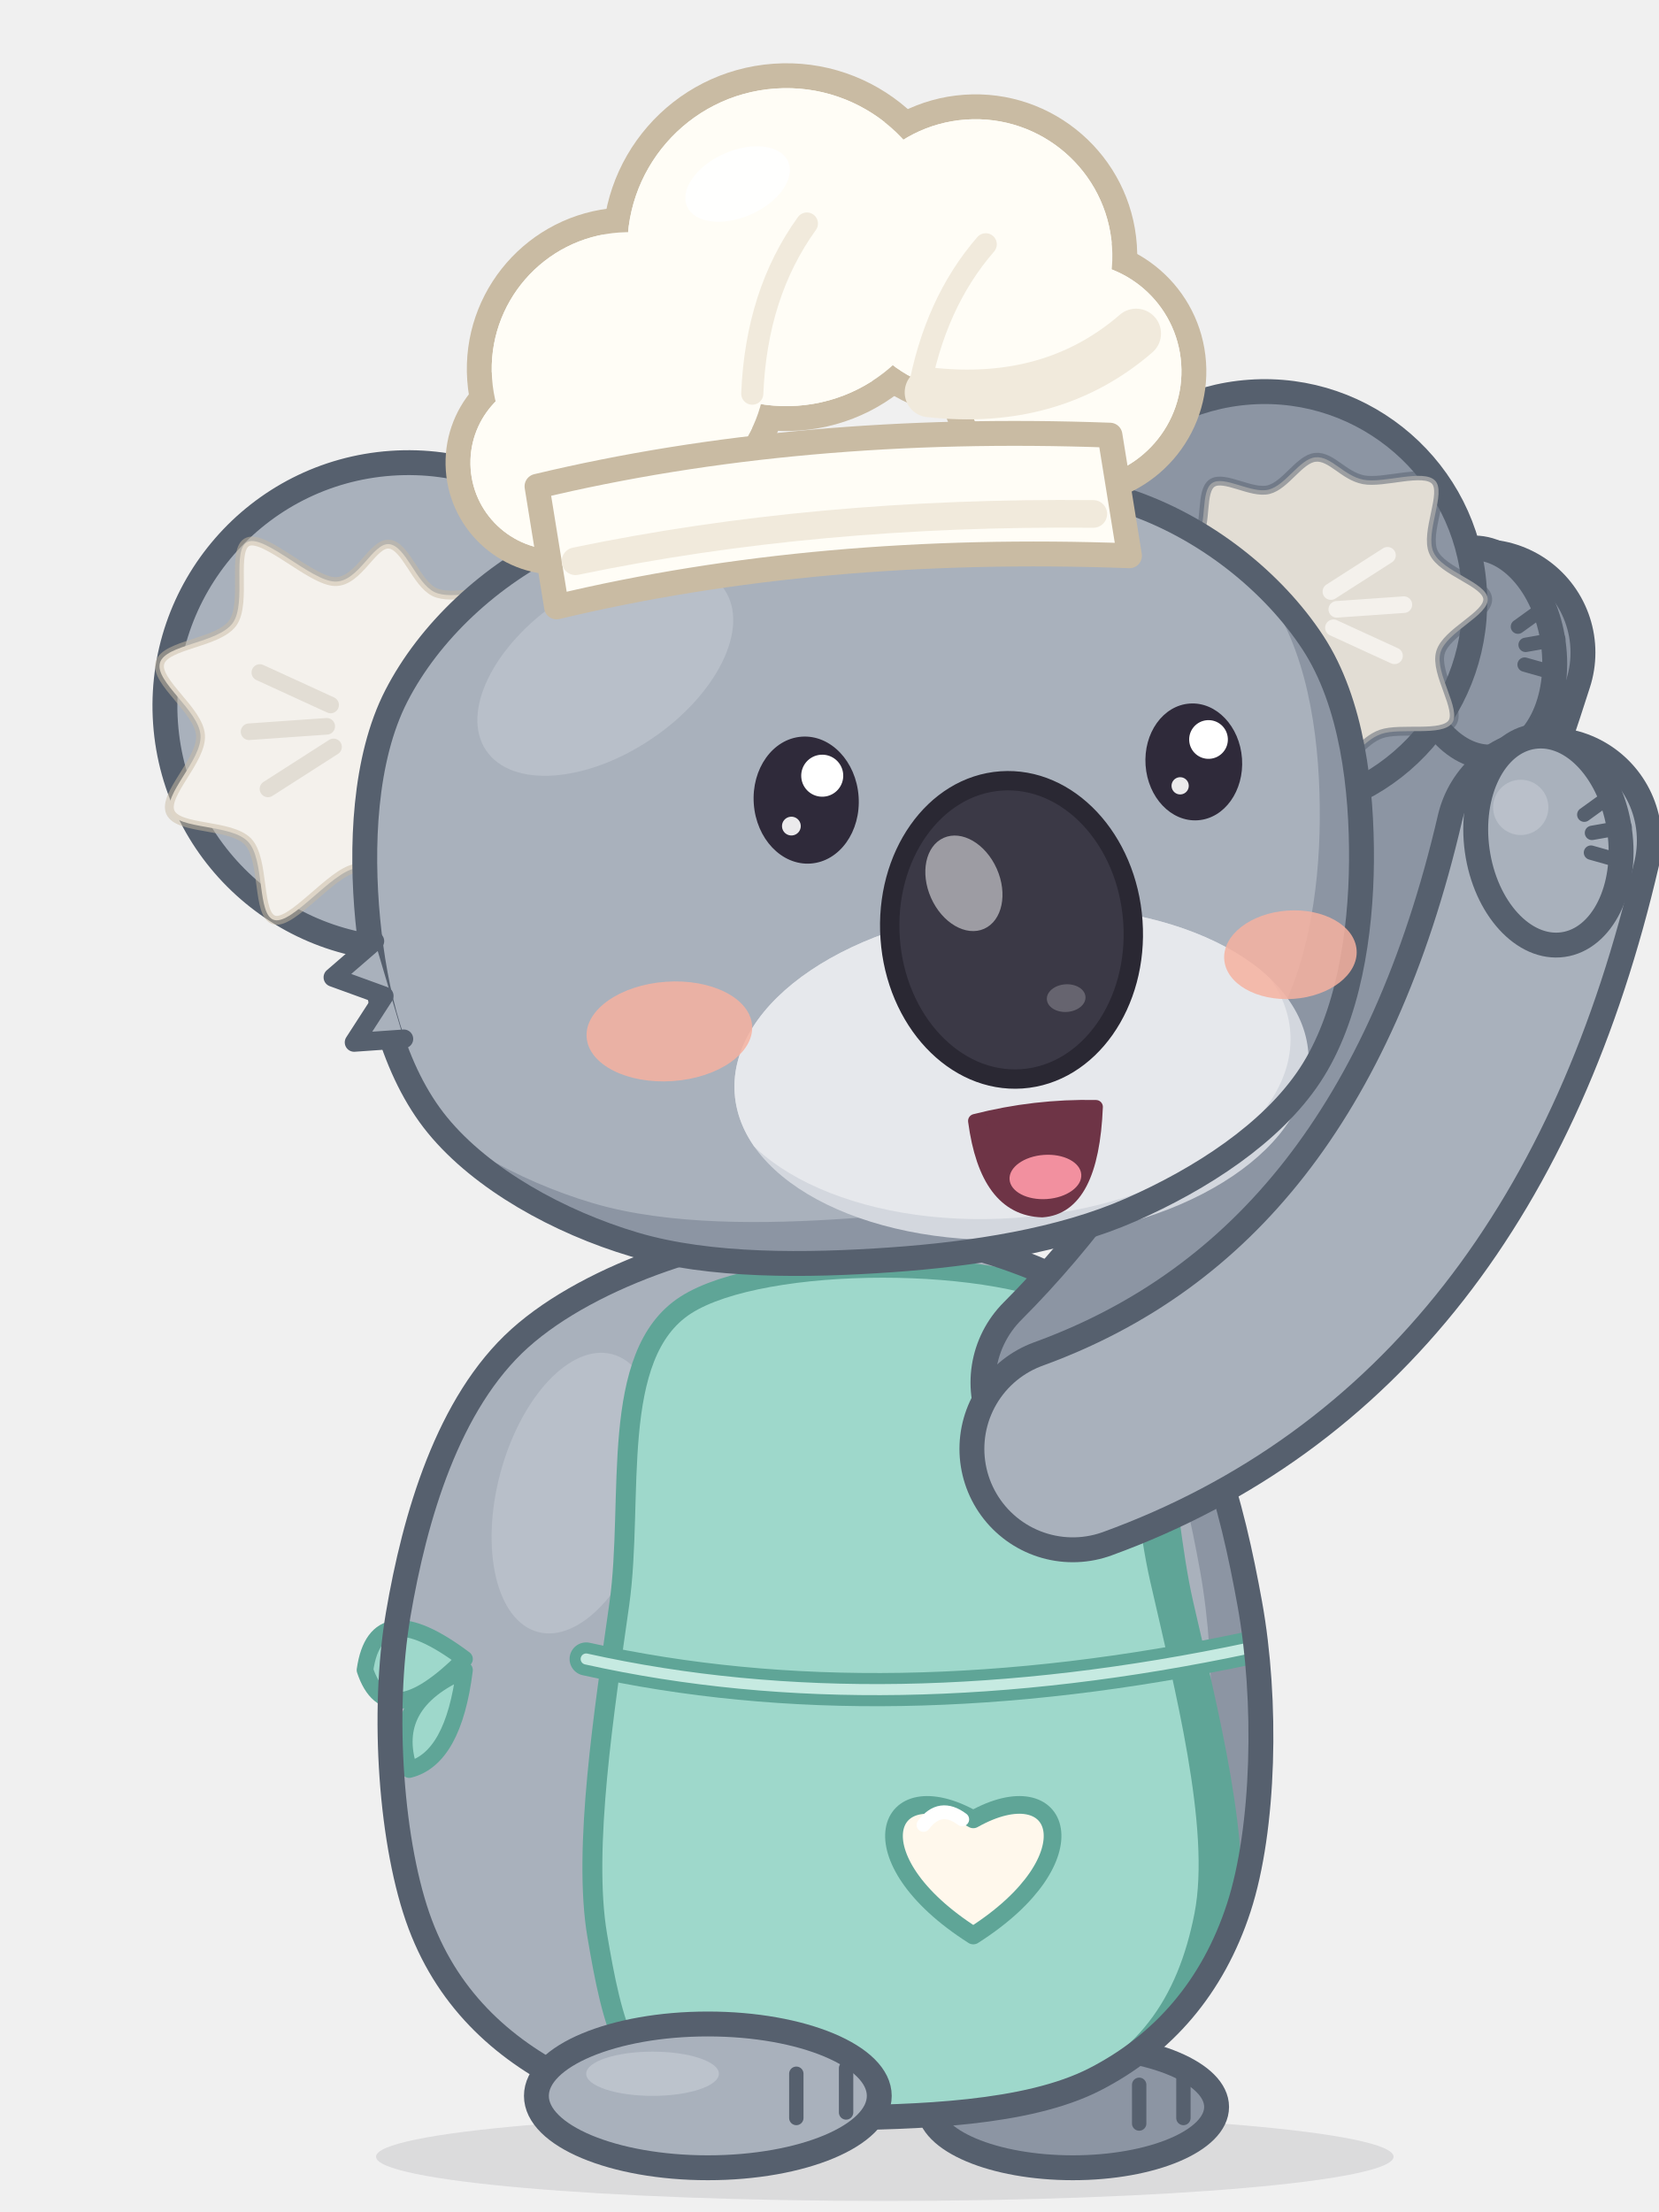
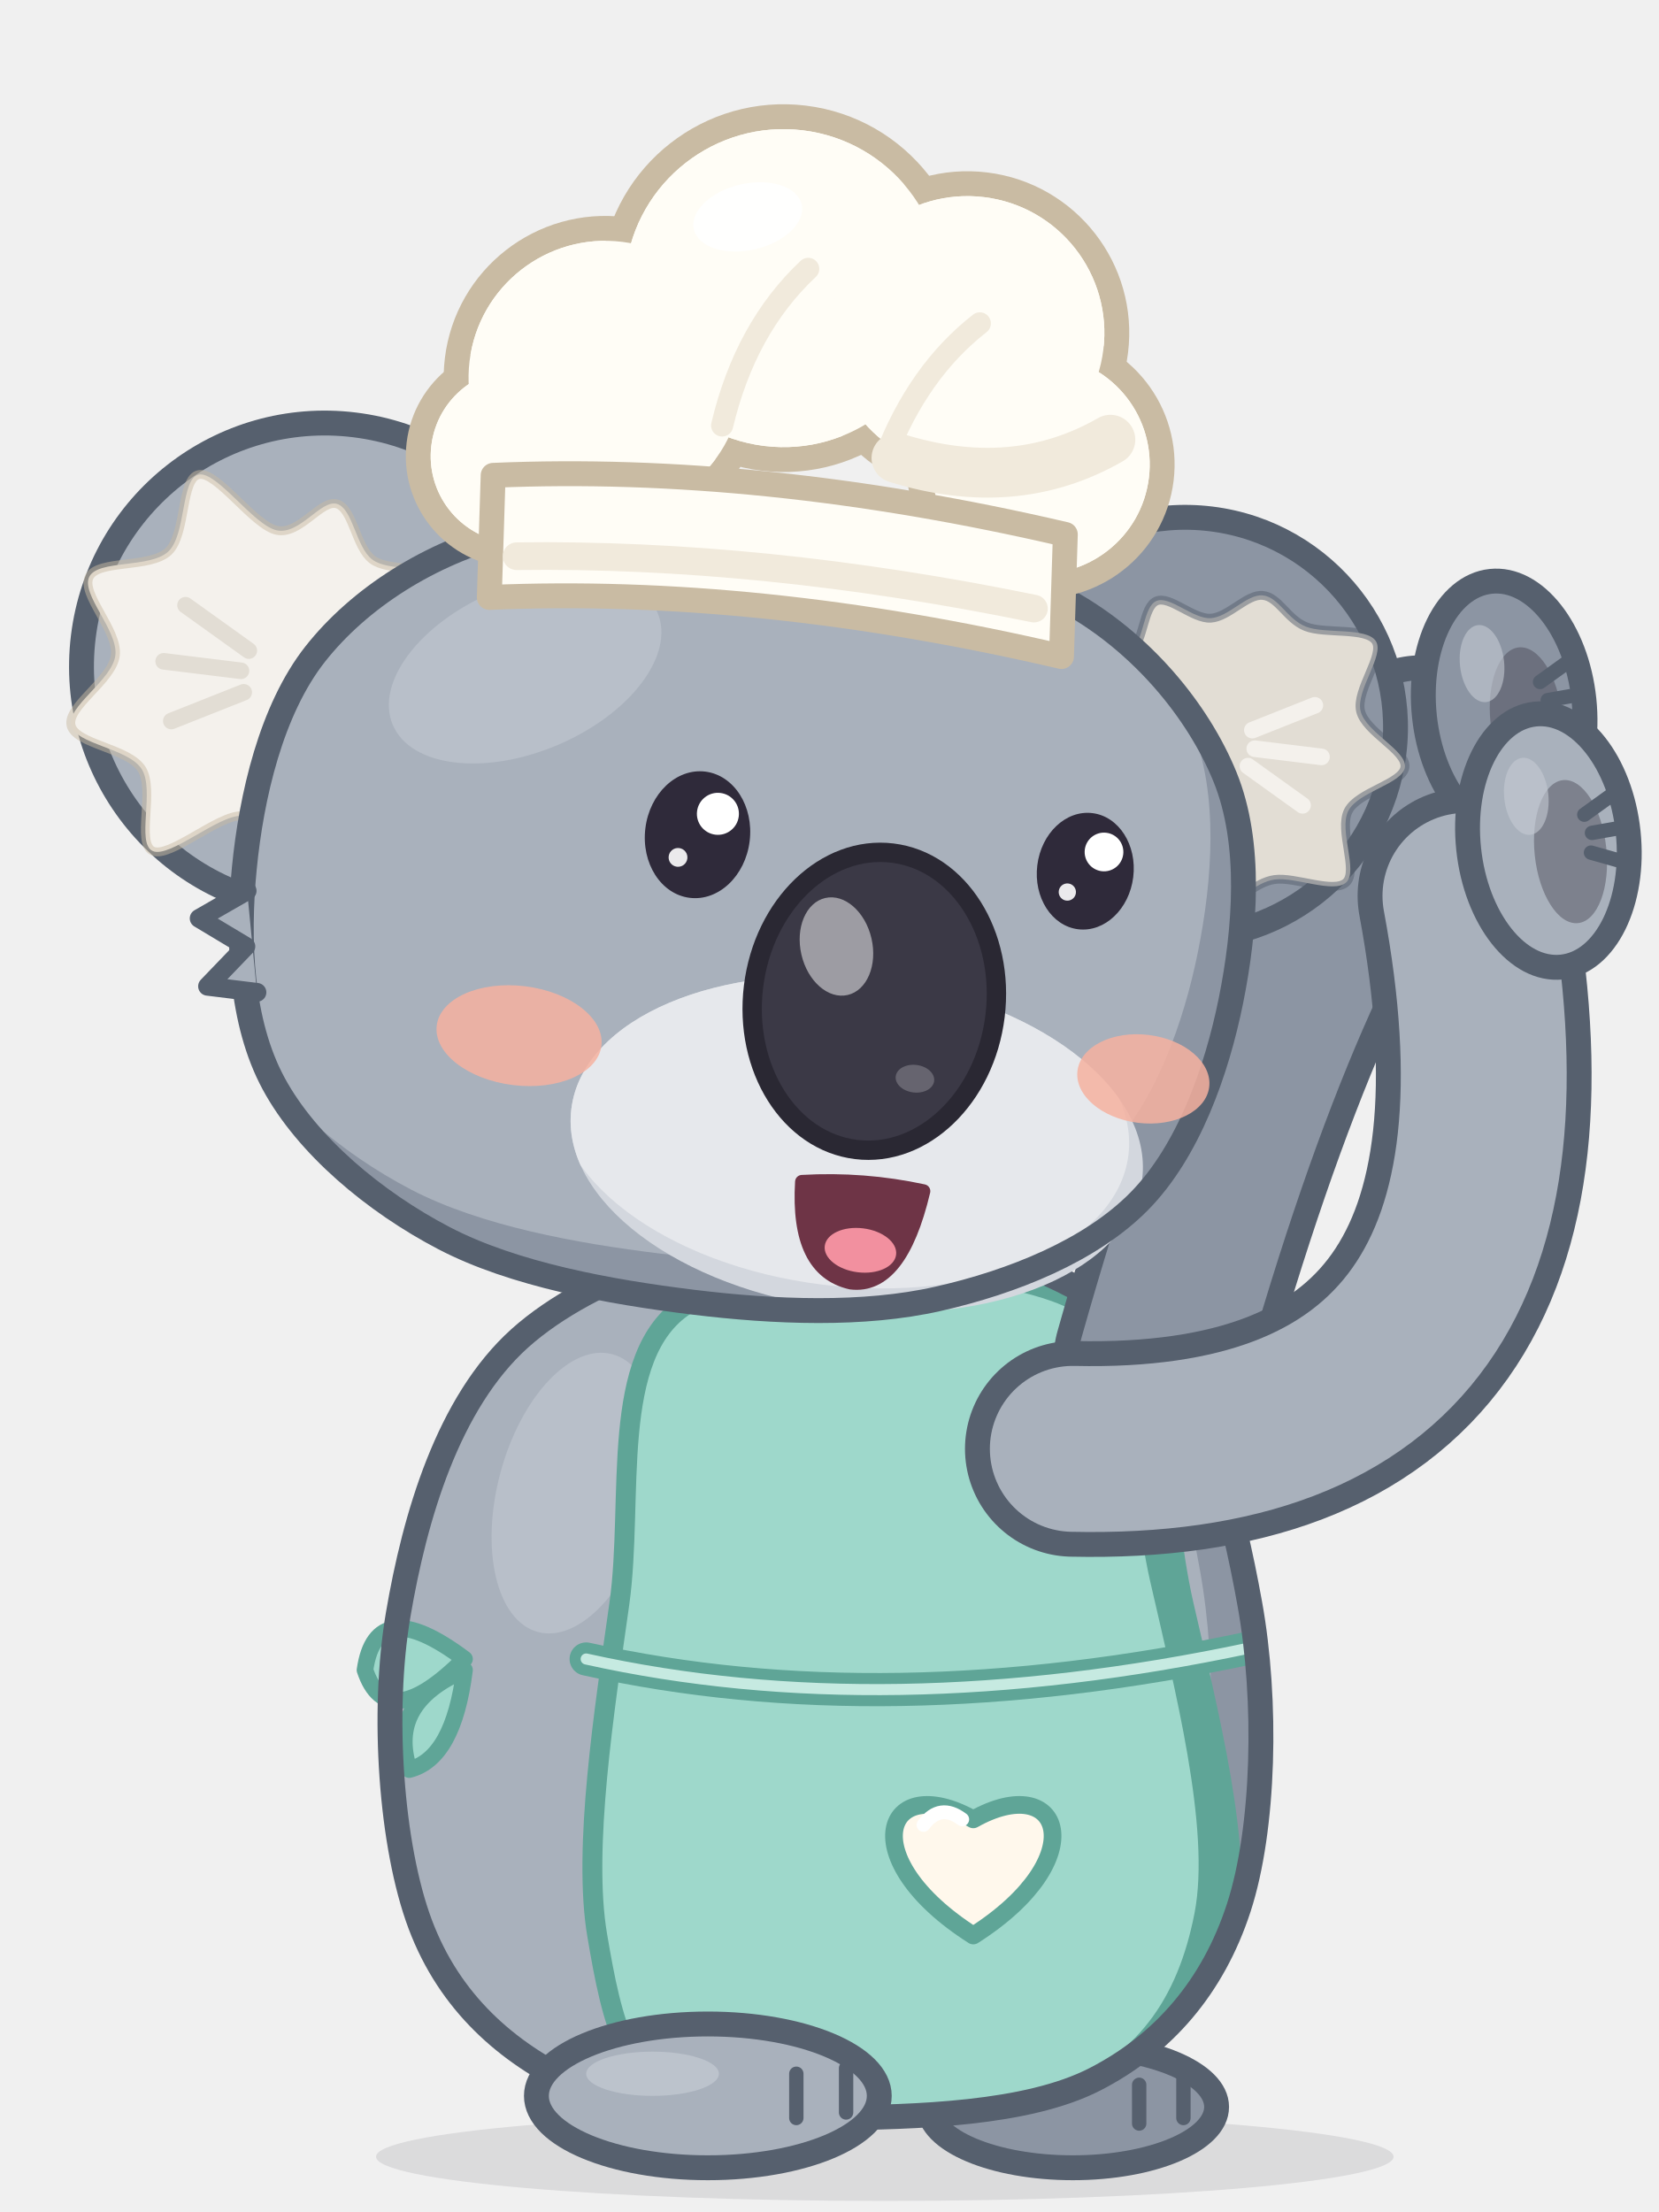
<svg xmlns="http://www.w3.org/2000/svg" width="300" height="400" viewBox="0 0 300 400">
  <ellipse cx="160" cy="390" rx="92" ry="8" fill="#3B3946" opacity="0.12" />
  <ellipse cx="194" cy="381" rx="26" ry="11" fill="#8C95A3" stroke="#56606E" stroke-width="4.5" stroke-linejoin="round" />
  <path d="M206,377 l0,7 M214,376 l0,7" fill="none" stroke="#56606E" stroke-width="2.6" stroke-linecap="round" stroke-linejoin="round" />
  <clipPath id="bd">
    <path d="M150,222 C168.5,221.67 192.33,228.67 205,240 C217.67,251.33 222.83,272.5 226,290 C229.17,307.5 228.67,330.67 224,345 C219.33,359.33 210.33,369.67 198,376 C185.67,382.33 165.67,382.83 150,383 C134.33,383.17 116.33,382.83 104,377 C91.67,371.17 81.33,362.17 76,348 C70.67,333.83 69,309.67 72,292 C75,274.33 81,253.67 94,242 C107,230.33 131.5,222.33 150,222 Z" />
  </clipPath>
  <g clip-path="url(#bd)">
    <path d="M150,222 C168.5,221.67 192.33,228.67 205,240 C217.67,251.33 222.83,272.5 226,290 C229.17,307.5 228.67,330.67 224,345 C219.33,359.33 210.33,369.67 198,376 C185.67,382.33 165.67,382.83 150,383 C134.33,383.17 116.33,382.83 104,377 C91.67,371.17 81.33,362.17 76,348 C70.67,333.83 69,309.67 72,292 C75,274.33 81,253.67 94,242 C107,230.33 131.5,222.33 150,222 Z" fill="#8C95A3" />
    <path d="M150,222 C168.5,221.67 192.33,228.67 205,240 C217.67,251.33 222.83,272.5 226,290 C229.17,307.5 228.67,330.67 224,345 C219.33,359.33 210.33,369.67 198,376 C185.67,382.33 165.67,382.83 150,383 C134.33,383.17 116.33,382.83 104,377 C91.67,371.17 81.33,362.17 76,348 C70.67,333.83 69,309.67 72,292 C75,274.33 81,253.67 94,242 C107,230.33 131.5,222.33 150,222 Z" fill="#A9B1BC" transform="translate(-9 -6)" />
    <ellipse cx="104" cy="270" rx="14" ry="26" transform="rotate(15 104 270)" fill="#C4CAD3" opacity="0.55" />
  </g>
  <g clip-path="url(#bd)">
    <clipPath id="ap">
      <path d="M124,236 C138,227 181,227 196,236 C211,245 209.67,271 214,290 C218.33,309 225,334.67 222,350 C219,365.33 211.67,376.33 196,382 C180.33,387.67 142.67,389.33 128,384 C113.33,378.67 110.67,365.67 108,350 C105.33,334.33 109.33,309 112,290 C114.67,271 110,245 124,236 Z" />
    </clipPath>
    <g clip-path="url(#ap)">
      <path d="M124,236 C138,227 181,227 196,236 C211,245 209.67,271 214,290 C218.33,309 225,334.67 222,350 C219,365.33 211.67,376.33 196,382 C180.33,387.67 142.67,389.33 128,384 C113.33,378.67 110.67,365.67 108,350 C105.33,334.33 109.33,309 112,290 C114.67,271 110,245 124,236 Z" fill="#5FA597" />
      <path d="M124,236 C138,227 181,227 196,236 C211,245 209.67,271 214,290 C218.33,309 225,334.67 222,350 C219,365.33 211.67,376.33 196,382 C180.33,387.67 142.67,389.33 128,384 C113.33,378.67 110.67,365.67 108,350 C105.33,334.33 109.33,309 112,290 C114.67,271 110,245 124,236 Z" fill="#9ED8CB" transform="translate(-6 -4)" />
    </g>
    <path d="M124,236 C138,227 181,227 196,236 C211,245 209.67,271 214,290 C218.33,309 225,334.67 222,350 C219,365.33 211.67,376.33 196,382 C180.33,387.67 142.67,389.33 128,384 C113.33,378.67 110.67,365.67 108,350 C105.33,334.33 109.33,309 112,290 C114.67,271 110,245 124,236 Z" fill="none" stroke="#5FA597" stroke-width="3.6" stroke-linejoin="round" />
    <path d="M106,300 Q160,312 226,298" fill="none" stroke="#5FA597" stroke-width="6" stroke-linecap="round" stroke-linejoin="round" />
    <path d="M106,300 Q160,312 226,298" fill="none" stroke="#C6EAE1" stroke-width="2" stroke-linecap="round" stroke-linejoin="round" />
  </g>
  <path d="M84,300 q-16,-12 -18,2 q4,12 18,-2 Z" fill="#9ED8CB" stroke="#5FA597" stroke-width="3" stroke-linejoin="round" />
  <path d="M84,302 q-14,6 -10,18 q8,-2 10,-18 Z" fill="#9ED8CB" stroke="#5FA597" stroke-width="3" stroke-linejoin="round" />
  <path d="M176,350 C154,336 160,320 176,329 C192,320 198,336 176,350 Z" fill="#FFF8EC" stroke="#5FA597" stroke-width="3.2" stroke-linejoin="round" />
  <path d="M167,330 q3,-4 7,-1" fill="none" stroke="#FFFFFF" stroke-width="2.5" stroke-linecap="round" stroke-linejoin="round" />
  <path d="M150,222 C168.5,221.67 192.33,228.67 205,240 C217.67,251.33 222.83,272.5 226,290 C229.17,307.5 228.67,330.67 224,345 C219.33,359.33 210.33,369.67 198,376 C185.67,382.33 165.67,382.83 150,383 C134.33,383.17 116.33,382.83 104,377 C91.67,371.17 81.33,362.17 76,348 C70.67,333.83 69,309.67 72,292 C75,274.33 81,253.67 94,242 C107,230.33 131.5,222.33 150,222 Z" fill="none" stroke="#56606E" stroke-width="4.5" stroke-linejoin="round" />
  <ellipse cx="128" cy="379" rx="31" ry="13" fill="#A9B1BC" stroke="#56606E" stroke-width="4.5" stroke-linejoin="round" />
  <ellipse cx="118" cy="375" rx="12" ry="4" fill="#C4CAD3" opacity="0.7" />
  <path d="M144,375 l0,8 M153,374 l0,8" fill="none" stroke="#56606E" stroke-width="2.6" stroke-linecap="round" stroke-linejoin="round" />
-   <path d="M196,250 Q240,206 268,118" fill="none" stroke="#56606E" stroke-width="41" stroke-linecap="round" stroke-linejoin="round" />
-   <path d="M196,250 Q240,206 268,118" fill="none" stroke="#8C95A3" stroke-width="32" stroke-linecap="round" stroke-linejoin="round" />
-   <ellipse cx="268" cy="118" rx="13" ry="19" transform="rotate(-8 268 118)" fill="#8C95A3" stroke="#56606E" stroke-width="4.5" stroke-linejoin="round" />
-   <path d="M274.49,113.32 L279.36,109.81" fill="none" stroke="#56606E" stroke-width="2.6" stroke-linecap="round" stroke-linejoin="round" />
-   <path d="M275.88,116.61 L281.79,115.57" fill="none" stroke="#56606E" stroke-width="2.6" stroke-linecap="round" stroke-linejoin="round" />
-   <path d="M275.7,120.18 L281.47,121.81" fill="none" stroke="#56606E" stroke-width="2.6" stroke-linecap="round" stroke-linejoin="round" />
-   <g transform="translate(156 156) rotate(-4)">
+   <path d="M210,246 Q232,168 257,138" fill="none" stroke="#56606E" stroke-width="39" stroke-linecap="round" stroke-linejoin="round" />
+   <path d="M210,246 Q232,168 257,138" fill="none" stroke="#8C95A3" stroke-width="30" stroke-linecap="round" stroke-linejoin="round" />
+   <ellipse cx="272" cy="128" rx="14.5" ry="23" transform="rotate(-6 272 128)" fill="#8C95A3" stroke="#56606E" stroke-width="4.5" stroke-linejoin="round" />
+   <ellipse cx="276" cy="130" rx="6.5" ry="13" transform="rotate(-6 276 130)" fill="#3B3946" opacity="0.4" />
+   <ellipse cx="268" cy="120" rx="4" ry="7" transform="rotate(-6 268 120)" fill="#C4CAD3" opacity="0.6" />
+   <path d="M278.49,123.32 L283.36,119.81" fill="none" stroke="#56606E" stroke-width="2.6" stroke-linecap="round" stroke-linejoin="round" />
+   <path d="M279.88,126.61 L285.79,125.57" fill="none" stroke="#56606E" stroke-width="2.6" stroke-linecap="round" stroke-linejoin="round" />
+   <path d="M279.7,130.18 L285.47,131.81" fill="none" stroke="#56606E" stroke-width="2.6" stroke-linecap="round" stroke-linejoin="round" />
+   <g transform="translate(134 164) rotate(7)">
    <circle cx="75.8" cy="-42" r="38" fill="#8C95A3" stroke="#56606E" stroke-width="4.5" stroke-linejoin="round" />
    <path d="M116.08,-39.72 C116.08,-36.69 108.21,-34.29 106.88,-30.62 C105.54,-26.96 110.03,-20.06 108.08,-17.74 C106.13,-15.41 98.73,-17.64 95.18,-16.68 C91.63,-15.73 89.64,-11.93 86.76,-12.03 C83.89,-12.12 81.08,-16.71 77.92,-17.27 C74.76,-17.82 70.07,-14.07 67.82,-15.37 C65.57,-16.67 66.47,-22.61 64.41,-25.06 C62.35,-27.52 56.34,-27.66 55.46,-30.1 C54.57,-32.54 59.08,-36.51 59.08,-39.72 C59.08,-42.93 54.57,-46.9 55.46,-49.34 C56.34,-51.78 62.35,-51.92 64.41,-54.38 C66.47,-56.83 65.57,-62.77 67.82,-64.07 C70.07,-65.37 74.76,-61.62 77.92,-62.17 C81.08,-62.73 83.89,-67.32 86.76,-67.41 C89.64,-67.51 91.63,-63.71 95.18,-62.76 C98.73,-61.8 106.13,-64.03 108.08,-61.7 C110.03,-59.38 105.54,-52.48 106.88,-48.82 C108.21,-45.15 116.08,-42.75 116.08,-39.72 Z" fill="#E2DDD4" stroke="#56606E" stroke-width="1.6" stroke-opacity="0.5" />
    <path d="M87.88,-43 L98.55,-48.83" fill="none" stroke="#F4F1EC" stroke-width="3" stroke-linecap="round" stroke-linejoin="round" />
    <path d="M88.72,-39.72 L100.88,-39.72" fill="none" stroke="#F4F1EC" stroke-width="3" stroke-linecap="round" stroke-linejoin="round" />
    <path d="M87.88,-36.44 L98.55,-30.61" fill="none" stroke="#F4F1EC" stroke-width="3" stroke-linecap="round" stroke-linejoin="round" />
    <circle cx="-80" cy="-34" r="44" fill="#A9B1BC" stroke="#56606E" stroke-width="4.5" stroke-linejoin="round" />
    <path d="M-54.48,-31.36 C-54.48,-28.35 -60.96,-25.82 -62.23,-22.33 C-63.5,-18.84 -60.16,-12.74 -62.1,-10.43 C-64.03,-8.13 -70.63,-10.35 -73.84,-8.5 C-77.05,-6.64 -78.42,0.18 -81.39,0.71 C-84.35,1.23 -87.38,-5.73 -91.62,-5.36 C-95.87,-4.99 -103.67,3.97 -106.84,2.93 C-110.01,1.9 -107.73,-8.1 -110.63,-11.56 C-113.54,-15.02 -123.05,-14.52 -124.25,-17.82 C-125.45,-21.12 -117.84,-26.85 -117.84,-31.36 C-117.84,-35.87 -125.45,-41.6 -124.25,-44.9 C-123.05,-48.2 -113.54,-47.7 -110.63,-51.16 C-107.73,-54.62 -110.01,-64.62 -106.84,-65.65 C-103.67,-66.69 -95.87,-57.73 -91.62,-57.36 C-87.38,-56.99 -84.35,-63.95 -81.39,-63.43 C-78.42,-62.9 -77.05,-56.08 -73.84,-54.22 C-70.63,-52.37 -64.03,-54.59 -62.1,-52.29 C-60.16,-49.98 -63.5,-43.88 -62.23,-40.39 C-60.96,-36.9 -54.48,-34.37 -54.48,-31.36 Z" fill="#F4F1EC" stroke="#C9BBA3" stroke-width="1.6" stroke-opacity="0.5" />
    <path d="M-93.99,-27.56 L-106.35,-20.81" fill="none" stroke="#E2DDD4" stroke-width="3" stroke-linecap="round" stroke-linejoin="round" />
    <path d="M-94.96,-31.36 L-109.04,-31.36" fill="none" stroke="#E2DDD4" stroke-width="3" stroke-linecap="round" stroke-linejoin="round" />
    <path d="M-93.99,-35.16 L-106.35,-41.91" fill="none" stroke="#E2DDD4" stroke-width="3" stroke-linecap="round" stroke-linejoin="round" />
    <clipPath id="hc">
      <path d="M0,-68 C17,-68 38,-67.67 52,-62 C66,-56.33 77.67,-45.33 84,-34 C90.33,-22.67 91,-7 90,6 C89,19 85.67,34 78,44 C70.33,54 57,61.33 44,66 C31,70.67 15,72 0,72 C-15,72 -32.67,71 -46,66 C-59.33,61 -72.67,52.33 -80,42 C-87.33,31.67 -89.67,17 -90,4 C-90.33,-9 -88.67,-25 -82,-36 C-75.33,-47 -63.67,-56.67 -50,-62 C-36.33,-67.33 -17,-68 0,-68 Z" />
    </clipPath>
    <g clip-path="url(#hc)">
      <path d="M0,-68 C17,-68 38,-67.67 52,-62 C66,-56.33 77.67,-45.33 84,-34 C90.33,-22.67 91,-7 90,6 C89,19 85.67,34 78,44 C70.33,54 57,61.33 44,66 C31,70.67 15,72 0,72 C-15,72 -32.67,71 -46,66 C-59.33,61 -72.67,52.33 -80,42 C-87.33,31.67 -89.67,17 -90,4 C-90.33,-9 -88.67,-25 -82,-36 C-75.33,-47 -63.67,-56.67 -50,-62 C-36.33,-67.33 -17,-68 0,-68 Z" fill="#8C95A3" />
      <path d="M0,-68 C17,-68 38,-67.67 52,-62 C66,-56.33 77.67,-45.33 84,-34 C90.33,-22.67 91,-7 90,6 C89,19 85.67,34 78,44 C70.33,54 57,61.33 44,66 C31,70.67 15,72 0,72 C-15,72 -32.67,71 -46,66 C-59.33,61 -72.67,52.33 -80,42 C-87.33,31.67 -89.67,17 -90,4 C-90.33,-9 -88.67,-25 -82,-36 C-75.33,-47 -63.67,-56.67 -50,-62 C-36.33,-67.33 -17,-68 0,-68 Z" fill="#A9B1BC" transform="translate(-7 -8)" />
      <ellipse cx="-44" cy="-38" rx="26" ry="15" transform="rotate(-30 -44 -38)" fill="#C4CAD3" opacity="0.55" />
    </g>
    <clipPath id="hm">
      <path d="M-26,40 a52,30 0 1,0 104,0 a52,30 0 1,0 -104,0 Z" />
    </clipPath>
    <g clip-path="url(#hm)">
      <path d="M-26,40 a52,30 0 1,0 104,0 a52,30 0 1,0 -104,0 Z" fill="#D3D7DE" />
      <path d="M-26,40 a52,30 0 1,0 104,0 a52,30 0 1,0 -104,0 Z" fill="#E6E8EC" transform="translate(-3 -4)" />
    </g>
    <path d="M0,-68 C17,-68 38,-67.67 52,-62 C66,-56.33 77.67,-45.33 84,-34 C90.33,-22.67 91,-7 90,6 C89,19 85.67,34 78,44 C70.33,54 57,61.33 44,66 C31,70.67 15,72 0,72 C-15,72 -32.67,71 -46,66 C-59.33,61 -72.67,52.33 -80,42 C-87.33,31.67 -89.67,17 -90,4 C-90.33,-9 -88.67,-25 -82,-36 C-75.33,-47 -63.67,-56.67 -50,-62 C-36.33,-67.33 -17,-68 0,-68 Z" fill="none" stroke="#56606E" stroke-width="4.5" stroke-linejoin="round" />
    <path d="M-89,8 l-8,6 l9,4 l-6,8 l9,0" fill="#A9B1BC" stroke="#56606E" stroke-width="3.4" stroke-linecap="round" stroke-linejoin="round" />
    <ellipse cx="-37" cy="28" rx="15" ry="9" fill="#F6B1A0" opacity="0.85" />
    <ellipse cx="76" cy="22" rx="12" ry="8" fill="#F6B1A0" opacity="0.85" />
    <ellipse cx="-9.4" cy="-12" rx="9.5" ry="11.5" fill="#2F2A3A" />
    <circle cx="-6.2" cy="-16.2" r="3.8" fill="#FFFFFF" />
    <circle cx="-12.4" cy="-7.5" r="1.7" fill="#FFFFFF" opacity="0.9" />
    <ellipse cx="61" cy="-14" rx="8.74" ry="10.58" fill="#2F2A3A" />
    <circle cx="63.94" cy="-17.86" r="3.5" fill="#FFFFFF" />
    <circle cx="58.24" cy="-9.86" r="1.56" fill="#FFFFFF" opacity="0.9" />
    <ellipse cx="26" cy="14" rx="22" ry="27" fill="#3B3946" stroke="#2A2833" stroke-width="3.5" stroke-linejoin="round" />
    <ellipse cx="18" cy="5" rx="6.5" ry="9" transform="rotate(-20 18 5)" fill="#FFFFFF" opacity="0.5" />
    <ellipse cx="35" cy="27" rx="3.5" ry="2.5" fill="#FFFFFF" opacity="0.22" />
    <path d="M17,48 Q28,46 39,47 Q37,65 28,65 Q18,64 17,48 Z" fill="#6E3446" stroke="#6E3446" stroke-width="2.5" stroke-linejoin="round" />
    <ellipse cx="29" cy="59" rx="6.5" ry="4" fill="#F2909F" />
    <circle cx="-36" cy="-92" r="27" fill="#FFFDF6" stroke="#C9BBA3" stroke-width="4.5" stroke-linejoin="round" />
    <circle cx="-6" cy="-112" r="31" fill="#FFFDF6" stroke="#C9BBA3" stroke-width="4.5" stroke-linejoin="round" />
    <circle cx="28" cy="-108" r="27" fill="#FFFDF6" stroke="#C9BBA3" stroke-width="4.5" stroke-linejoin="round" />
    <circle cx="44" cy="-86" r="22" fill="#FFFDF6" stroke="#C9BBA3" stroke-width="4.5" stroke-linejoin="round" />
    <circle cx="-50" cy="-76" r="18" fill="#FFFDF6" stroke="#C9BBA3" stroke-width="4.5" stroke-linejoin="round" />
    <circle cx="-36" cy="-92" r="24.75" fill="#FFFDF6" />
    <circle cx="-6" cy="-112" r="28.75" fill="#FFFDF6" />
    <circle cx="28" cy="-108" r="24.75" fill="#FFFDF6" />
    <circle cx="44" cy="-86" r="19.75" fill="#FFFDF6" />
    <circle cx="-50" cy="-76" r="15.75" fill="#FFFDF6" />
    <path d="M18,-84 Q40,-80 56,-92" fill="none" stroke="#F1EADC" stroke-width="9" stroke-linecap="round" stroke-linejoin="round" />
    <path d="M-14,-86 Q-12,-104 -2,-116" fill="none" stroke="#F1EADC" stroke-width="4" stroke-linecap="round" stroke-linejoin="round" />
    <path d="M16,-84 Q20,-100 30,-110" fill="none" stroke="#F1EADC" stroke-width="4" stroke-linecap="round" stroke-linejoin="round" />
    <ellipse cx="-14" cy="-124" rx="10" ry="6" transform="rotate(-20 -14 -124)" fill="#FFFFFF" opacity="0.9" />
    <path d="M-54,-72 Q-6,-80 50,-74 L52,-52 Q-4,-58 -52,-50 Z" fill="#FFFDF6" stroke="#C9BBA3" stroke-width="4.5" stroke-linejoin="round" />
    <path d="M-48,-58 Q-4,-64 46,-60" fill="none" stroke="#F1EADC" stroke-width="5" stroke-linecap="round" stroke-linejoin="round" />
  </g>
-   <path d="M194,262 Q260,238 280,152" fill="none" stroke="#56606E" stroke-width="41" stroke-linecap="round" stroke-linejoin="round" />
-   <path d="M194,262 Q260,238 280,152" fill="none" stroke="#A9B1BC" stroke-width="32" stroke-linecap="round" stroke-linejoin="round" />
-   <ellipse cx="280" cy="152" rx="13" ry="19" transform="rotate(-8 280 152)" fill="#A9B1BC" stroke="#56606E" stroke-width="4.5" stroke-linejoin="round" />
+   <path d="M194,262 Q284,264 265,162" fill="none" stroke="#56606E" stroke-width="39" stroke-linecap="round" stroke-linejoin="round" />
+   <path d="M194,262 Q284,264 265,162" fill="none" stroke="#A9B1BC" stroke-width="30" stroke-linecap="round" stroke-linejoin="round" />
+   <ellipse cx="280" cy="152" rx="14.5" ry="23" transform="rotate(-6 280 152)" fill="#A9B1BC" stroke="#56606E" stroke-width="4.5" stroke-linejoin="round" />
+   <ellipse cx="284" cy="154" rx="6.5" ry="13" transform="rotate(-6 284 154)" fill="#3B3946" opacity="0.4" />
+   <ellipse cx="276" cy="144" rx="4" ry="7" transform="rotate(-6 276 144)" fill="#C4CAD3" opacity="0.6" />
  <path d="M286.49,147.32 L291.36,143.81" fill="none" stroke="#56606E" stroke-width="2.6" stroke-linecap="round" stroke-linejoin="round" />
  <path d="M287.88,150.61 L293.79,149.57" fill="none" stroke="#56606E" stroke-width="2.6" stroke-linecap="round" stroke-linejoin="round" />
  <path d="M287.7,154.18 L293.47,155.81" fill="none" stroke="#56606E" stroke-width="2.6" stroke-linecap="round" stroke-linejoin="round" />
-   <circle cx="275" cy="146" r="5" fill="#C4CAD3" opacity="0.6" />
</svg>
